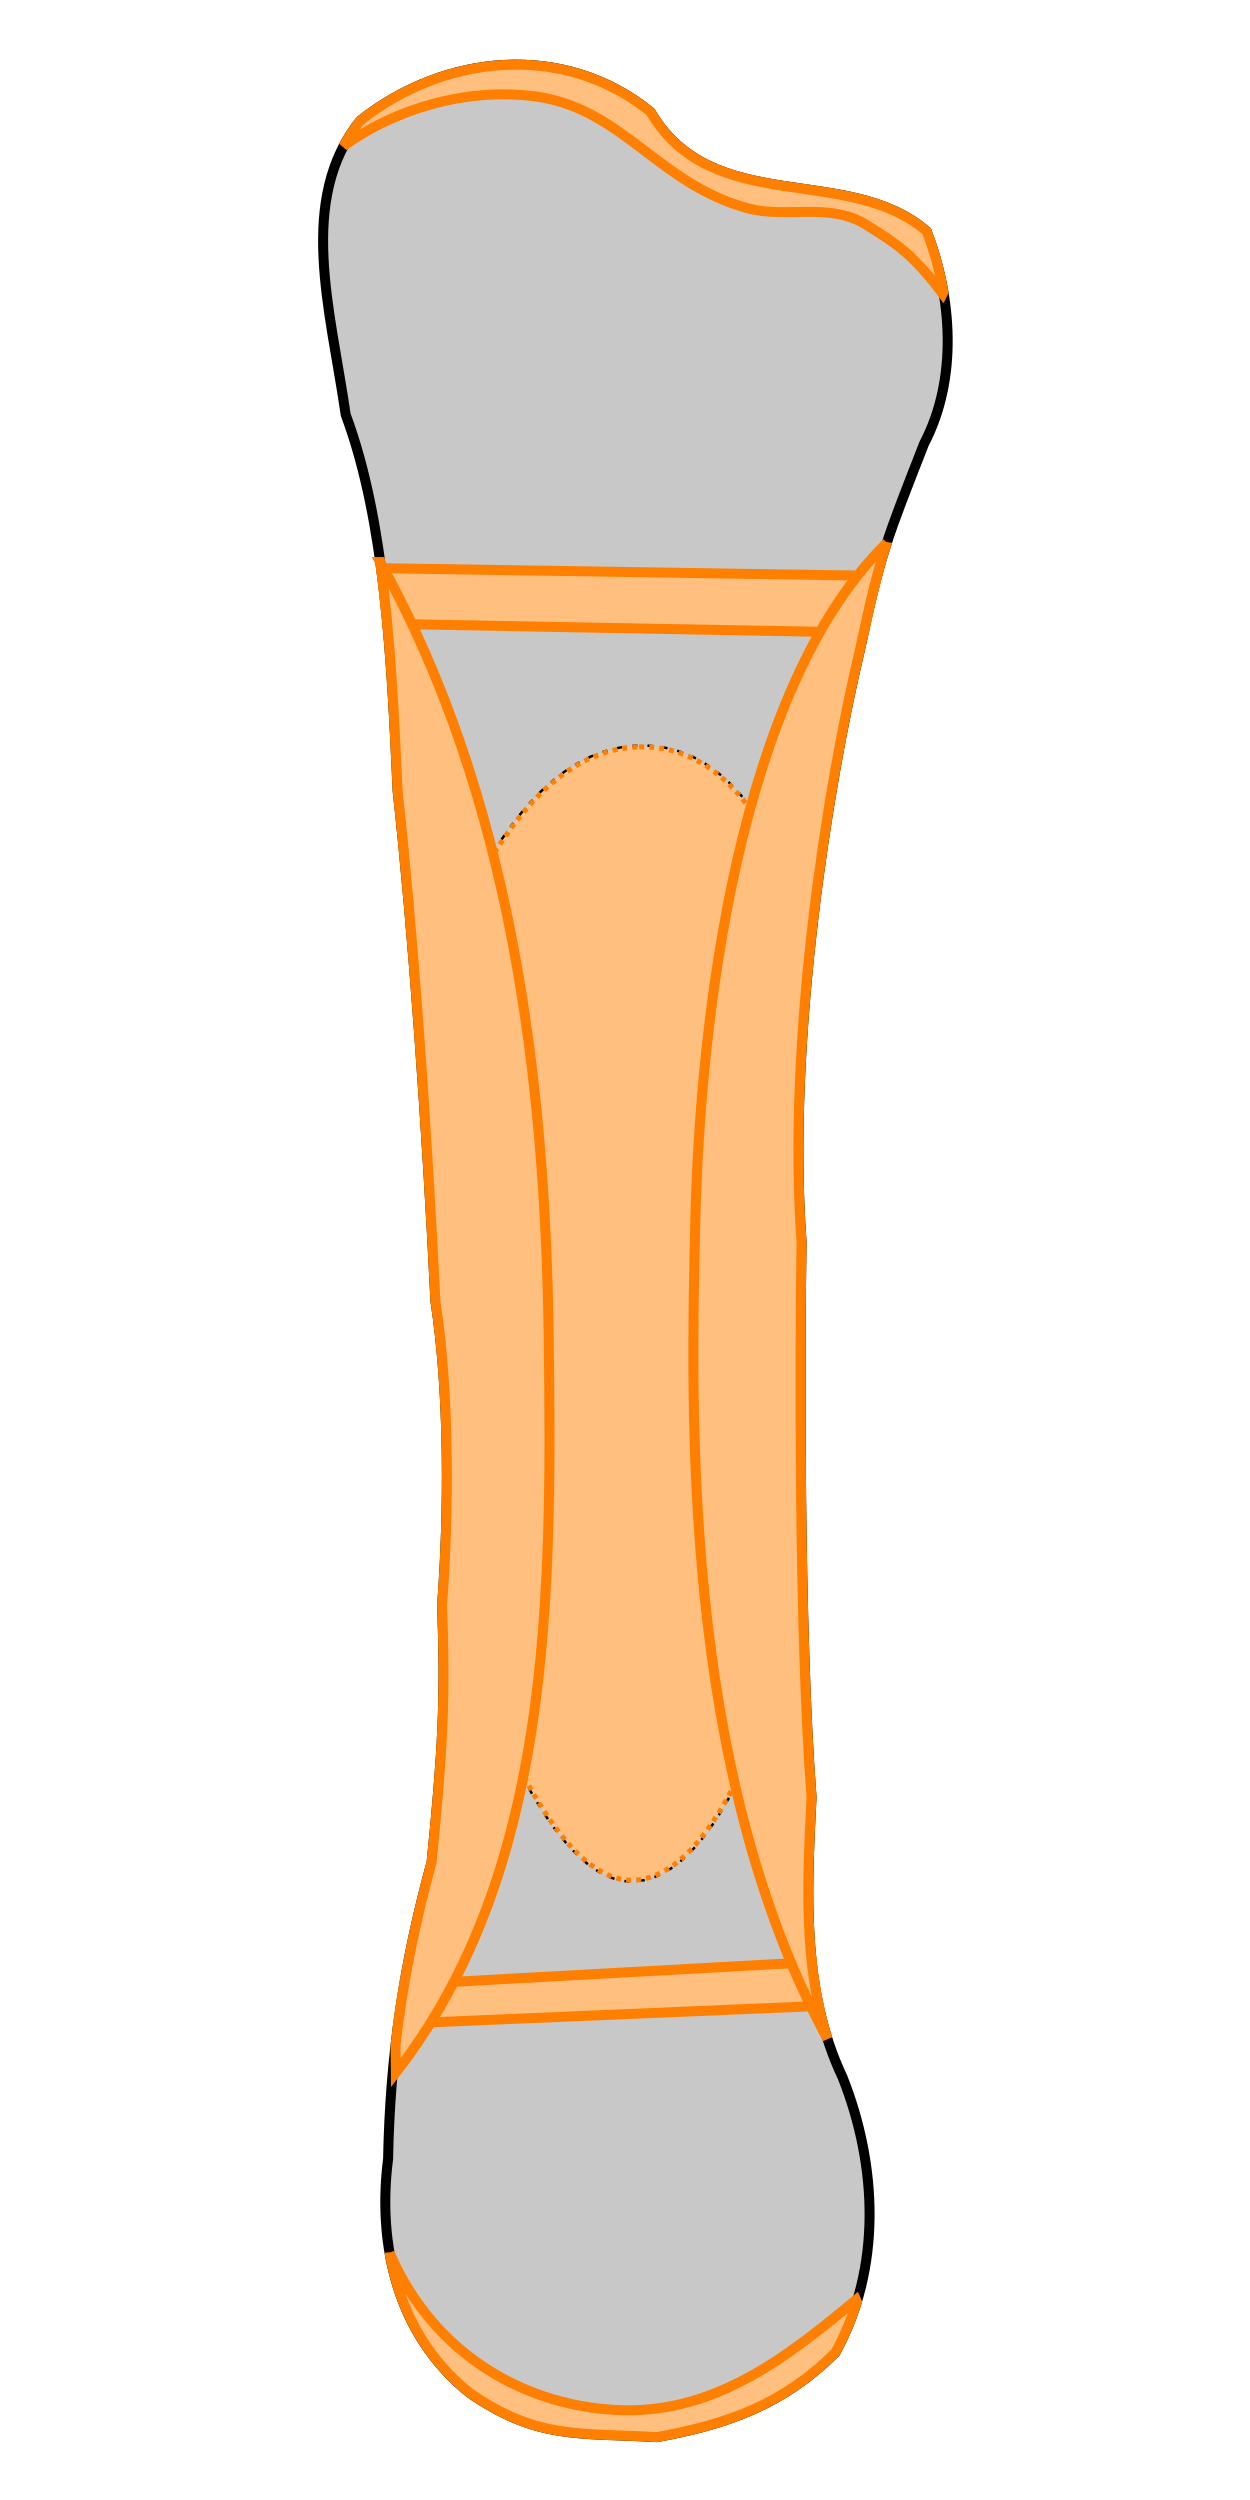
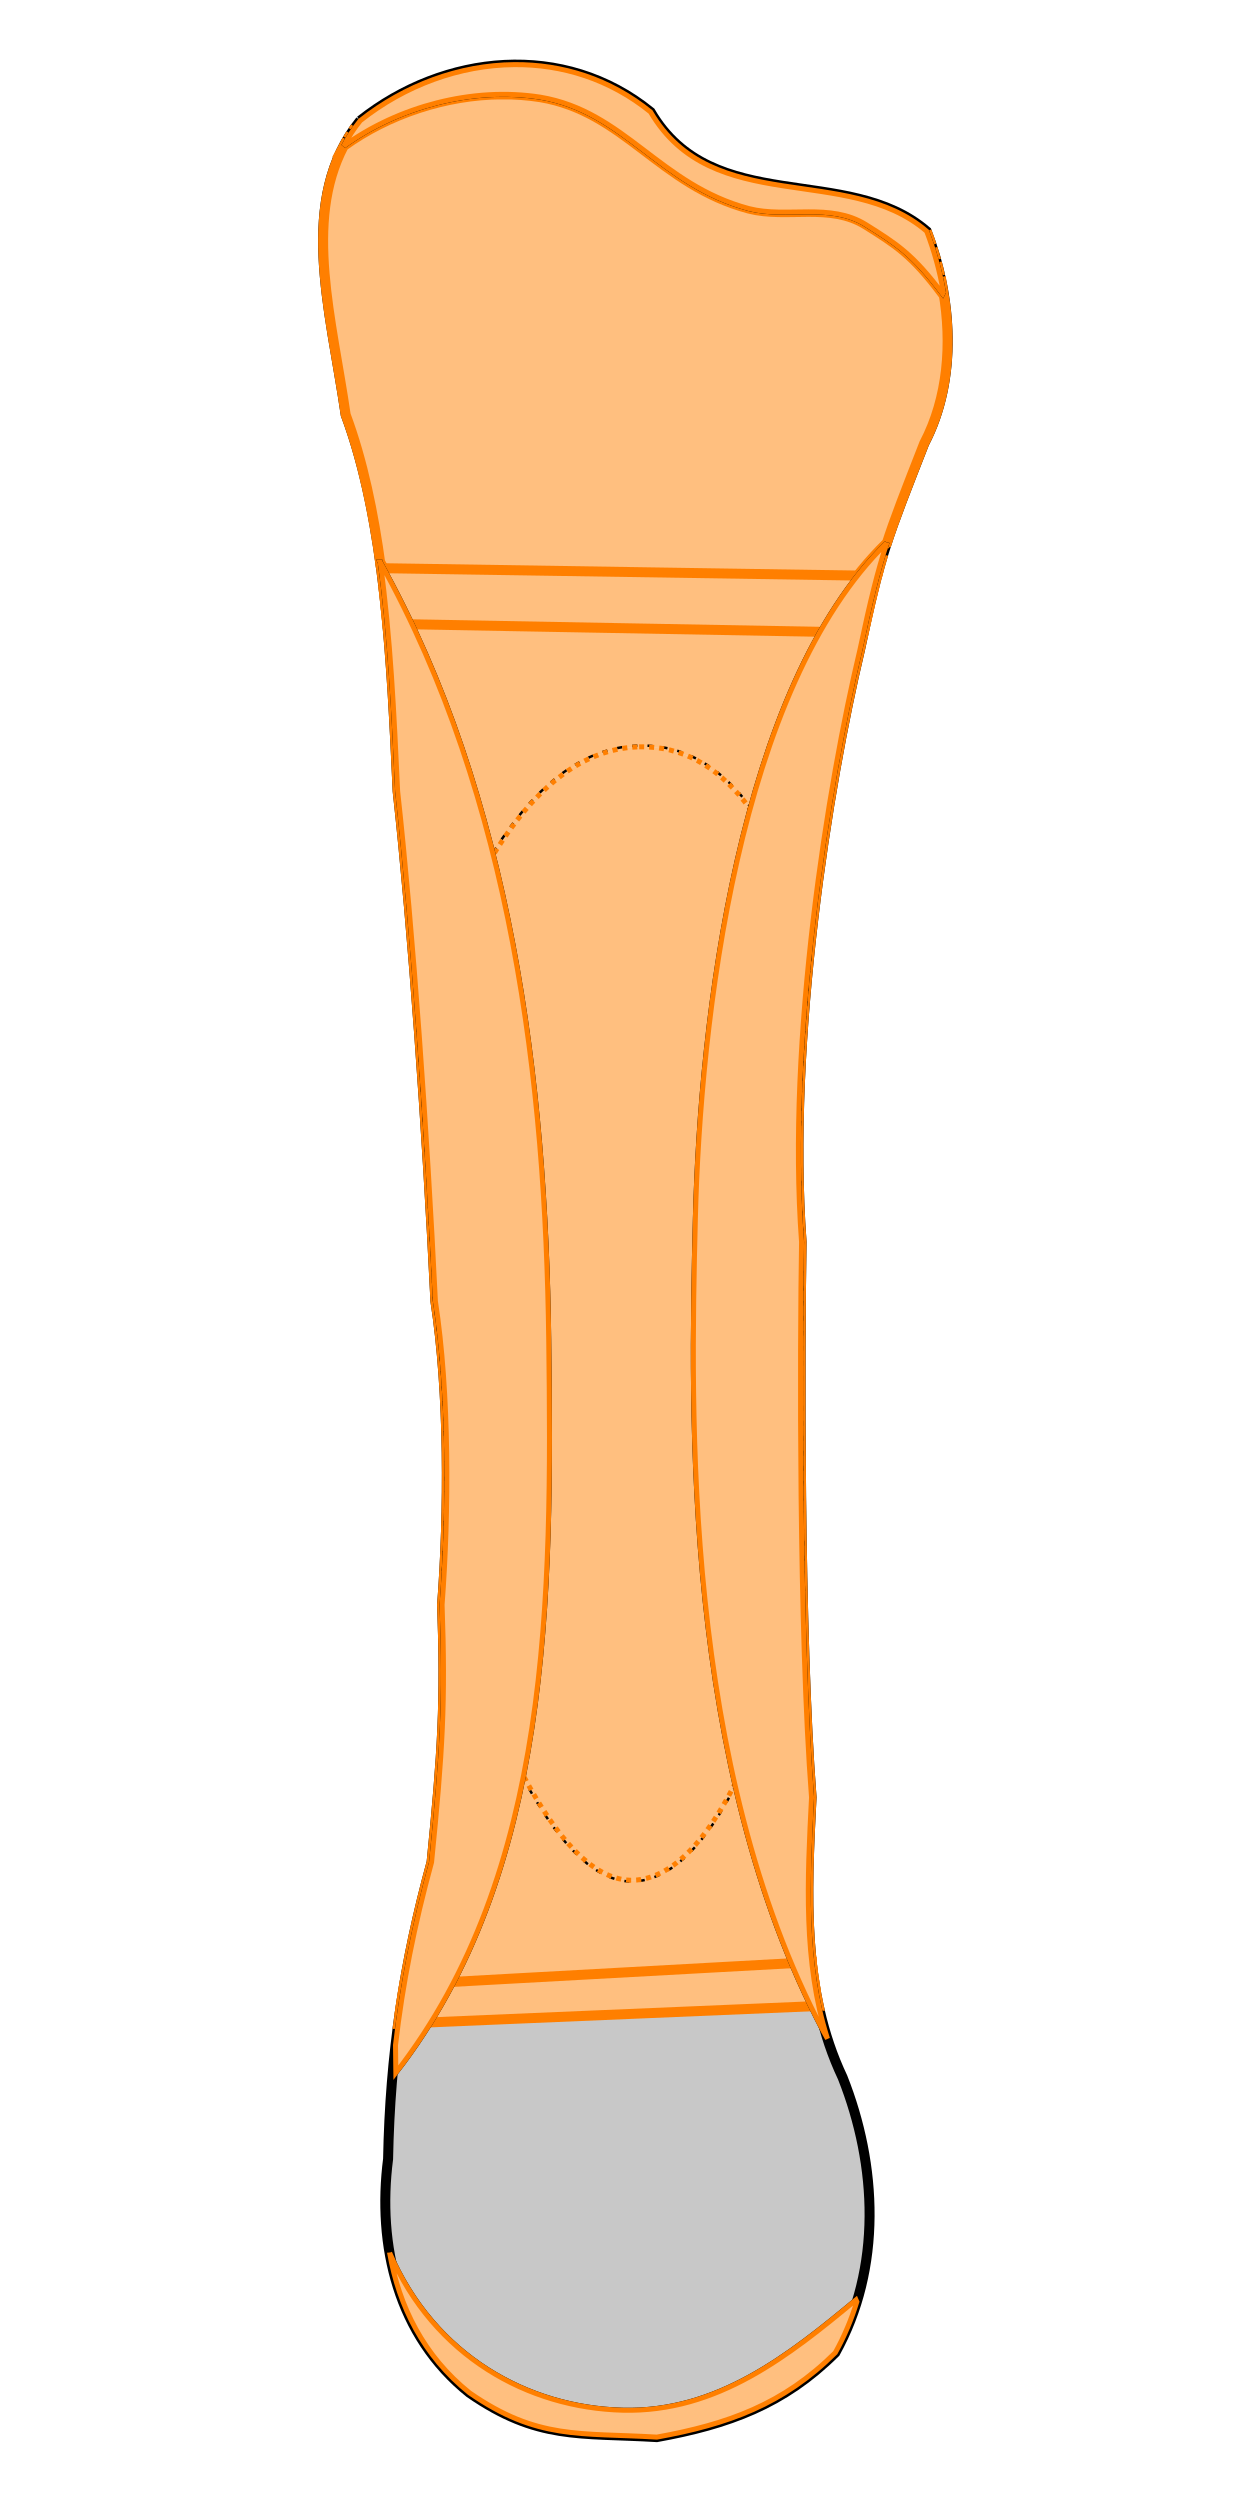
<svg xmlns="http://www.w3.org/2000/svg" width="250" height="500" viewBox="0 0 66.146 132.292" version="1.1" id="svg5894">
  <defs id="defs5888" />
  <g id="layer1" transform="translate(0,-164.7083)">
    <path style="opacity:1;fill:#c8c8c8;fill-opacity:1;stroke:#000000;stroke-width:0.529;stroke-linecap:butt;stroke-linejoin:miter;stroke-miterlimit:4;stroke-dasharray:none;stroke-dashoffset:0;stroke-opacity:1" d="m 19.064,171.092 c 4.46,-3.535 10.783,-4.176 15.359,-0.461 3.283,5.6 10.431,2.709 14.613,6.314 1.353,3.504 1.654,7.819 -0.131,11.229 -1.957,5.012 -2.314,5.793 -3.402,10.936 -1.678,7.017 -3.878,20.568 -3.086,31.322 -0.094,5.53 -0.146,20.63 0.528,29.387 -0.259,5.103 -0.531,10.221 1.643,14.82 1.845,4.659 2.09,10.1 -0.387,14.566 -2.748,2.734 -5.684,3.786 -9.444,4.468 -4.079,-0.245 -6.308,0.156 -9.913,-2.345 -3.797,-3.043 -4.892,-7.798 -4.308,-12.37 0.106,-5.54 0.846,-10.389 2.303,-15.707 0.585,-5.853 0.743,-8.481 0.556,-13.622 0.371,-4.894 0.396,-11.205 -0.353,-16.063 -0.44,-9.052 -1.181,-19.57 -1.999,-26.991 -0.317,-6.817 -0.643,-14.255 -2.749,-19.92 -0.811,-5.604 -2.58,-11.389 0.771,-15.564 z" id="path6041" />
+     <path style="opacity:1;fill:#ffbf7f;fill-opacity:1;stroke:#ff7f00;stroke-width:2;stroke-linecap:butt;stroke-linejoin:miter;stroke-miterlimit:4;stroke-dasharray:none;stroke-dashoffset:0;stroke-opacity:1" d="m 76.984,120.078 c 1.365,12.585 1.962,25.649 2.543,38.162 3.091,28.046 5.891,67.799 7.555,102.012 2.832,18.36 2.736,42.21 1.334,60.709 0.708,19.433 0.112,29.363 -2.1,51.486 -2.774,10.126 -4.86,19.801 -6.299,29.588 l 83.004,-4.707 c -2.018,-12.25 -1.363,-25.061 -0.713,-37.85 -2.547,-33.101 -2.353,-90.171 -1.996,-111.07 -2.993,-40.647 5.323,-91.865 11.664,-118.385 0.685,-3.239 1.281,-5.909 1.854,-8.383 z" transform="matrix(0.2645833,0,0,0.2645833,0,164.7083)" id="path898" />
+     <path style="opacity:1;fill:#ffbf7f;fill-opacity:1;stroke:#ff7f00;stroke-width:2;stroke-linecap:butt;stroke-linejoin:miter;stroke-miterlimit:4;stroke-dasharray:none;stroke-dashoffset:0;stroke-opacity:1" d="m 100.352,18.871 c -11.244,0.071 -22.707,3.905 -31.617,10.34 -7.992,15.211 -2.349,34.747 0.4,53.74 3.413,9.178 5.572,19.599 7.037,30.527 -0.047,-0.353 -0.086,-0.712 -0.135,-1.064 1.481,2.657 2.889,5.347 4.248,8.061 h 87.352 c 2.949,-4.428 6.187,-8.439 9.744,-11.914 -0.063,0.192 -0.118,0.392 -0.18,0.584 1.774,-5.535 3.96,-11.043 7.635,-20.455 4.781,-9.13 5.59,-19.976 3.844,-30.236 l -0.15,0.307 C 182.519,50.737 179.321,48.788 173.162,44.912 165.967,40.444 157.439,43.677 149.799,41.727 131.891,36.963 124.942,22.276 108.07,19.438 c -2.538,-0.399 -5.123,-0.583 -7.719,-0.566 z M 68.734,29.211 c 0.215,-0.409 0.435,-0.816 0.67,-1.219 -0.236,0.406 -0.463,0.814 -0.68,1.227 0.003,-0.002 0.006,-0.005 0.01,-0.008 z m 2.299,-3.738 c -0.165,0.23 -0.319,0.463 -0.477,0.695 0.157,-0.232 0.312,-0.466 0.477,-0.695 z m -0.895,1.318 c -0.22,0.341 -0.428,0.686 -0.633,1.031 0.204,-0.346 0.414,-0.69 0.633,-1.031 z M 185.332,46.25 c 0.353,0.914 0.684,1.846 0.996,2.787 -0.314,-0.941 -0.643,-1.873 -0.996,-2.787 z m 1.199,3.438 c 0.246,0.768 0.483,1.54 0.701,2.322 -0.219,-0.782 -0.454,-1.555 -0.701,-2.322 z m 0.846,2.863 c 0.232,0.863 0.451,1.733 0.648,2.609 -0.198,-0.877 -0.415,-1.746 -0.648,-2.609 z m 0.713,2.896 c 0.217,0.986 0.414,1.977 0.584,2.977 -0.17,-0.999 -0.366,-1.991 -0.584,-2.977 z m -11.418,55.424 c -0.45,1.473 -0.893,3.031 -1.322,4.645 0.43,-1.623 0.869,-3.157 1.322,-4.645 z m -1.623,5.771 c -0.262,1.017 -0.539,2.149 -0.809,3.275 0.273,-1.143 0.543,-2.242 0.809,-3.275 z m -98.416,0.463 c 0.076,0.639 0.153,1.278 0.225,1.92 -0.072,-0.642 -0.148,-1.281 -0.225,-1.92 z" transform="matrix(0.2645833,0,0,0.2645833,0,164.7083)" id="path825" />
+     <path style="fill:#dcdcdc;fill-opacity:1;stroke:#000000;stroke-width:0.265;stroke-linecap:butt;stroke-linejoin:miter;stroke-miterlimit:4;stroke-dasharray:0.265, 0.529;stroke-dashoffset:0;stroke-opacity:1" d="m 33.723,204.232 c -5.708,0.23 -9.367,7.824 -11.558,15.002 0.35,4.758 0.651,9.733 0.875,14.333 0.671,4.35 0.719,9.857 0.455,14.476 2.597,8.26 6.21,16.531 10.198,16.15 3.983,-0.381 6.883,-7.941 8.779,-15.324 -0.16,-7.279 -0.118,-14.859 -0.057,-18.436 -0.364,-4.948 -0.091,-10.484 0.469,-15.708 -1.577,-5.638 -4.214,-10.324 -8.637,-10.493 -0.177,-0.007 -0.352,-0.007 -0.525,0 z" id="path6719" />
+     <path id="path834" d="m 33.723,204.232 c -5.708,0.23 -9.367,7.824 -11.558,15.002 0.35,4.758 0.651,9.733 0.875,14.333 0.671,4.35 0.719,9.857 0.455,14.476 2.597,8.26 6.21,16.531 10.198,16.15 3.983,-0.381 6.883,-7.941 8.779,-15.324 -0.16,-7.279 -0.118,-14.859 -0.057,-18.436 -0.364,-4.948 -0.091,-10.484 0.469,-15.708 -1.577,-5.638 -4.214,-10.324 -8.637,-10.493 -0.177,-0.007 -0.352,-0.007 -0.525,0 z" style="display:inline;fill:#ffbf7f;fill-opacity:1;stroke:#ff7f00;stroke-width:0.265;stroke-linecap:butt;stroke-linejoin:miter;stroke-miterlimit:4;stroke-dasharray:0.265, 0.265;stroke-dashoffset:0;stroke-opacity:1" />
    <path id="path8178" style="fill:#dcdcdc;fill-opacity:1;stroke:#000000;stroke-width:0.265px;stroke-linecap:butt;stroke-linejoin:miter;stroke-opacity:1" d="m 42.954,268.536 -21.566,1.189 c -0.118,0.689 -0.224,1.38 -0.317,2.072 l 22.255,-0.939 c -0.165,-0.765 -0.287,-1.539 -0.372,-2.321 z m -22.79,-73.762 c 0.129,0.969 0.237,1.954 0.33,2.947 l 25.209,0.464 c 0.261,-1.199 0.49,-2.167 0.714,-3.003 z" />
-     <path transform="translate(0,1.2417322e-6)" d="m 42.954,268.536 -21.566,1.189 c -0.118,0.689 -0.224,1.38 -0.317,2.072 l 22.255,-0.939 c -0.165,-0.765 -0.287,-1.539 -0.372,-2.321 z m -22.79,-73.762 c 0.129,0.969 0.237,1.954 0.33,2.947 l 25.209,0.464 c 0.261,-1.199 0.49,-2.167 0.714,-3.003 z" style="display:inline;fill:#ffbf7f;fill-opacity:1;stroke:#ff7f00;stroke-width:0.529;stroke-linecap:butt;stroke-linejoin:miter;stroke-opacity:1;stroke-miterlimit:4;stroke-dasharray:none" id="path13" />
-     <path style="fill:#dcdcdc;fill-opacity:1;stroke:#000000;stroke-width:0.265;stroke-linecap:butt;stroke-linejoin:miter;stroke-miterlimit:4;stroke-dasharray:0.265, 0.529;stroke-dashoffset:0;stroke-opacity:1" d="m 33.723,204.232 c -5.708,0.23 -9.367,7.824 -11.558,15.002 0.35,4.758 0.651,9.733 0.875,14.333 0.671,4.35 0.719,9.857 0.455,14.476 2.597,8.26 6.21,16.531 10.198,16.15 3.983,-0.381 6.883,-7.941 8.779,-15.324 -0.16,-7.279 -0.118,-14.859 -0.057,-18.436 -0.364,-4.948 -0.091,-10.484 0.469,-15.708 -1.577,-5.638 -4.214,-10.324 -8.637,-10.493 -0.177,-0.007 -0.352,-0.007 -0.525,0 z" id="path6719" />
-     <path id="path834" d="m 33.723,204.232 c -5.708,0.23 -9.367,7.824 -11.558,15.002 0.35,4.758 0.651,9.733 0.875,14.333 0.671,4.35 0.719,9.857 0.455,14.476 2.597,8.26 6.21,16.531 10.198,16.15 3.983,-0.381 6.883,-7.941 8.779,-15.324 -0.16,-7.279 -0.118,-14.859 -0.057,-18.436 -0.364,-4.948 -0.091,-10.484 0.469,-15.708 -1.577,-5.638 -4.214,-10.324 -8.637,-10.493 -0.177,-0.007 -0.352,-0.007 -0.525,0 z" style="display:inline;fill:#ffbf7f;fill-opacity:1;stroke:#ff7f00;stroke-width:0.265;stroke-linecap:butt;stroke-linejoin:miter;stroke-miterlimit:4;stroke-dasharray:0.265,0.265;stroke-dashoffset:0;stroke-opacity:1" />
+     <path transform="translate(0,1.2417322e-6)" d="m 42.954,268.536 -21.566,1.189 c -0.118,0.689 -0.224,1.38 -0.317,2.072 l 22.255,-0.939 c -0.165,-0.765 -0.287,-1.539 -0.372,-2.321 z m -22.79,-73.762 c 0.129,0.969 0.237,1.954 0.33,2.947 l 25.209,0.464 c 0.261,-1.199 0.49,-2.167 0.714,-3.003 z" style="display:inline;fill:#ffbf7f;fill-opacity:1;stroke:#ff7f00;stroke-width:0.529;stroke-linecap:butt;stroke-linejoin:miter;stroke-miterlimit:4;stroke-dasharray:none;stroke-opacity:1" id="path13" />
    <path d="m 46.932,193.432 c -7.874,7.691 -9.872,25.213 -10.135,35.737 -0.263,10.553 -0.634,28.967 6.761,43.004 0.077,0.145 0.153,0.281 0.229,0.415 -1.29,-4.046 -1.065,-8.412 -0.843,-12.769 -0.674,-8.758 -0.622,-23.858 -0.528,-29.387 -0.792,-10.754 1.408,-24.305 3.086,-31.322 0.564,-2.665 0.934,-4.161 1.43,-5.679 z m -26.814,1.02 c 0.547,3.935 0.738,8.135 0.923,12.124 0.818,7.421 1.559,17.939 1.999,26.991 0.749,4.858 0.724,11.168 0.353,16.063 0.187,5.142 0.03,7.769 -0.556,13.622 -0.908,3.314 -1.537,6.446 -1.908,9.676 l 0.018,1.462 c 8.239,-10.603 8.26,-25.116 8.09,-38.792 -0.169,-13.566 -1.932,-28.609 -8.92,-41.146 z" style="display:inline;fill:#646464;fill-opacity:1;stroke:#000000;stroke-width:0.265px;stroke-linecap:butt;stroke-linejoin:miter;stroke-opacity:1" id="path830" />
-     <path id="path6713" style="display:inline;fill:#ffbf7f;fill-opacity:1;stroke:#ff7f00;stroke-width:0.529;stroke-linecap:butt;stroke-linejoin:miter;stroke-opacity:1;stroke-miterlimit:4;stroke-dasharray:none" d="m 46.932,193.432 c -7.874,7.691 -9.872,25.213 -10.135,35.737 -0.263,10.553 -0.634,28.967 6.761,43.004 0.077,0.145 0.153,0.281 0.229,0.415 -1.29,-4.046 -1.065,-8.412 -0.843,-12.769 -0.674,-8.758 -0.622,-23.858 -0.528,-29.387 -0.792,-10.754 1.408,-24.305 3.086,-31.322 0.564,-2.665 0.934,-4.161 1.43,-5.679 z m -26.814,1.02 c 0.547,3.935 0.738,8.135 0.923,12.124 0.818,7.421 1.559,17.939 1.999,26.991 0.749,4.858 0.724,11.168 0.353,16.063 0.187,5.142 0.03,7.769 -0.556,13.622 -0.908,3.314 -1.537,6.446 -1.908,9.676 l 0.018,1.462 c 8.239,-10.603 8.26,-25.116 8.09,-38.792 -0.169,-13.566 -1.932,-28.609 -8.92,-41.146 z" />
+     <path id="path894" style="display:inline;fill:#ffbf7f;fill-opacity:1;stroke:#ff7f00;stroke-width:0.265px;stroke-linecap:butt;stroke-linejoin:miter;stroke-opacity:1" d="m 46.932,193.432 c -7.874,7.691 -9.872,25.213 -10.135,35.737 -0.263,10.553 -0.634,28.967 6.761,43.004 0.077,0.145 0.153,0.281 0.229,0.415 -1.29,-4.046 -1.065,-8.412 -0.843,-12.769 -0.674,-8.758 -0.622,-23.858 -0.528,-29.387 -0.792,-10.754 1.408,-24.305 3.086,-31.322 0.564,-2.665 0.934,-4.161 1.43,-5.679 z m -26.814,1.02 c 0.547,3.935 0.738,8.135 0.923,12.124 0.818,7.421 1.559,17.939 1.999,26.991 0.749,4.858 0.724,11.168 0.353,16.063 0.187,5.142 0.03,7.769 -0.556,13.622 -0.908,3.314 -1.537,6.446 -1.908,9.676 l 0.018,1.462 c 8.239,-10.603 8.26,-25.116 8.09,-38.792 -0.169,-13.566 -1.932,-28.609 -8.92,-41.146 z" />
    <path id="path6701" style="display:inline;fill:#f0f0f0;fill-opacity:1;stroke:#000000;stroke-width:0.265px;stroke-linecap:butt;stroke-linejoin:miter;stroke-opacity:1" d="m 20.616,283.915 c 0.49,2.839 1.808,5.474 4.228,7.413 3.605,2.501 5.834,2.101 9.914,2.345 3.76,-0.681 6.696,-1.734 9.443,-4.468 0.48,-0.865 0.857,-1.767 1.14,-2.693 l -0.044,-0.102 c -3.527,2.926 -7.335,5.967 -12.344,5.839 -5.005,-0.128 -9.984,-2.856 -12.337,-8.333 z m 6.592,-115.787 c -2.88,0.025 -5.775,1.086 -8.144,2.964 -0.347,0.432 -0.636,0.882 -0.88,1.347 2.902,-2.097 6.828,-3.151 10.41,-2.588 4.464,0.751 6.302,4.637 11.041,5.897 2.021,0.516 4.278,-0.339 6.182,0.843 1.629,1.025 2.476,1.541 4.066,3.664 l 0.04,-0.081 c -0.19,-1.117 -0.492,-2.207 -0.886,-3.229 -4.182,-3.606 -11.33,-0.715 -14.613,-6.314 -2.145,-1.741 -4.674,-2.525 -7.215,-2.503 z" />
-     <path d="m 20.616,283.915 c 0.49,2.839 1.808,5.474 4.228,7.413 3.605,2.501 5.834,2.101 9.914,2.345 3.76,-0.681 6.696,-1.734 9.443,-4.468 0.48,-0.865 0.857,-1.767 1.14,-2.693 l -0.044,-0.102 c -3.527,2.926 -7.335,5.967 -12.344,5.839 -5.005,-0.128 -9.984,-2.856 -12.337,-8.333 z m 6.592,-115.787 c -2.88,0.025 -5.775,1.086 -8.144,2.964 -0.347,0.432 -0.636,0.882 -0.88,1.347 2.902,-2.097 6.828,-3.151 10.41,-2.588 4.464,0.751 6.302,4.637 11.041,5.897 2.021,0.516 4.278,-0.339 6.182,0.843 1.629,1.025 2.476,1.541 4.066,3.664 l 0.04,-0.081 c -0.19,-1.117 -0.492,-2.207 -0.886,-3.229 -4.182,-3.606 -11.33,-0.715 -14.613,-6.314 -2.145,-1.741 -4.674,-2.525 -7.215,-2.503 z" style="display:inline;fill:#ffbf7f;fill-opacity:1;stroke:#ff7f00;stroke-width:0.529;stroke-linecap:butt;stroke-linejoin:miter;stroke-opacity:1;stroke-miterlimit:4;stroke-dasharray:none" id="path832" />
+     <path d="m 20.616,283.915 c 0.49,2.839 1.808,5.474 4.228,7.413 3.605,2.501 5.834,2.101 9.914,2.345 3.76,-0.681 6.696,-1.734 9.443,-4.468 0.48,-0.865 0.857,-1.767 1.14,-2.693 l -0.044,-0.102 c -3.527,2.926 -7.335,5.967 -12.344,5.839 -5.005,-0.128 -9.984,-2.856 -12.337,-8.333 z m 6.592,-115.787 c -2.88,0.025 -5.775,1.086 -8.144,2.964 -0.347,0.432 -0.636,0.882 -0.88,1.347 2.902,-2.097 6.828,-3.151 10.41,-2.588 4.464,0.751 6.302,4.637 11.041,5.897 2.021,0.516 4.278,-0.339 6.182,0.843 1.629,1.025 2.476,1.541 4.066,3.664 l 0.04,-0.081 c -0.19,-1.117 -0.492,-2.207 -0.886,-3.229 -4.182,-3.606 -11.33,-0.715 -14.613,-6.314 -2.145,-1.741 -4.674,-2.525 -7.215,-2.503 z" style="display:inline;fill:#ffbf7f;fill-opacity:1;stroke:#ff7f00;stroke-width:0.265px;stroke-linecap:butt;stroke-linejoin:miter;stroke-opacity:1" id="path896" />
  </g>
  <g id="layer2" />
</svg>
